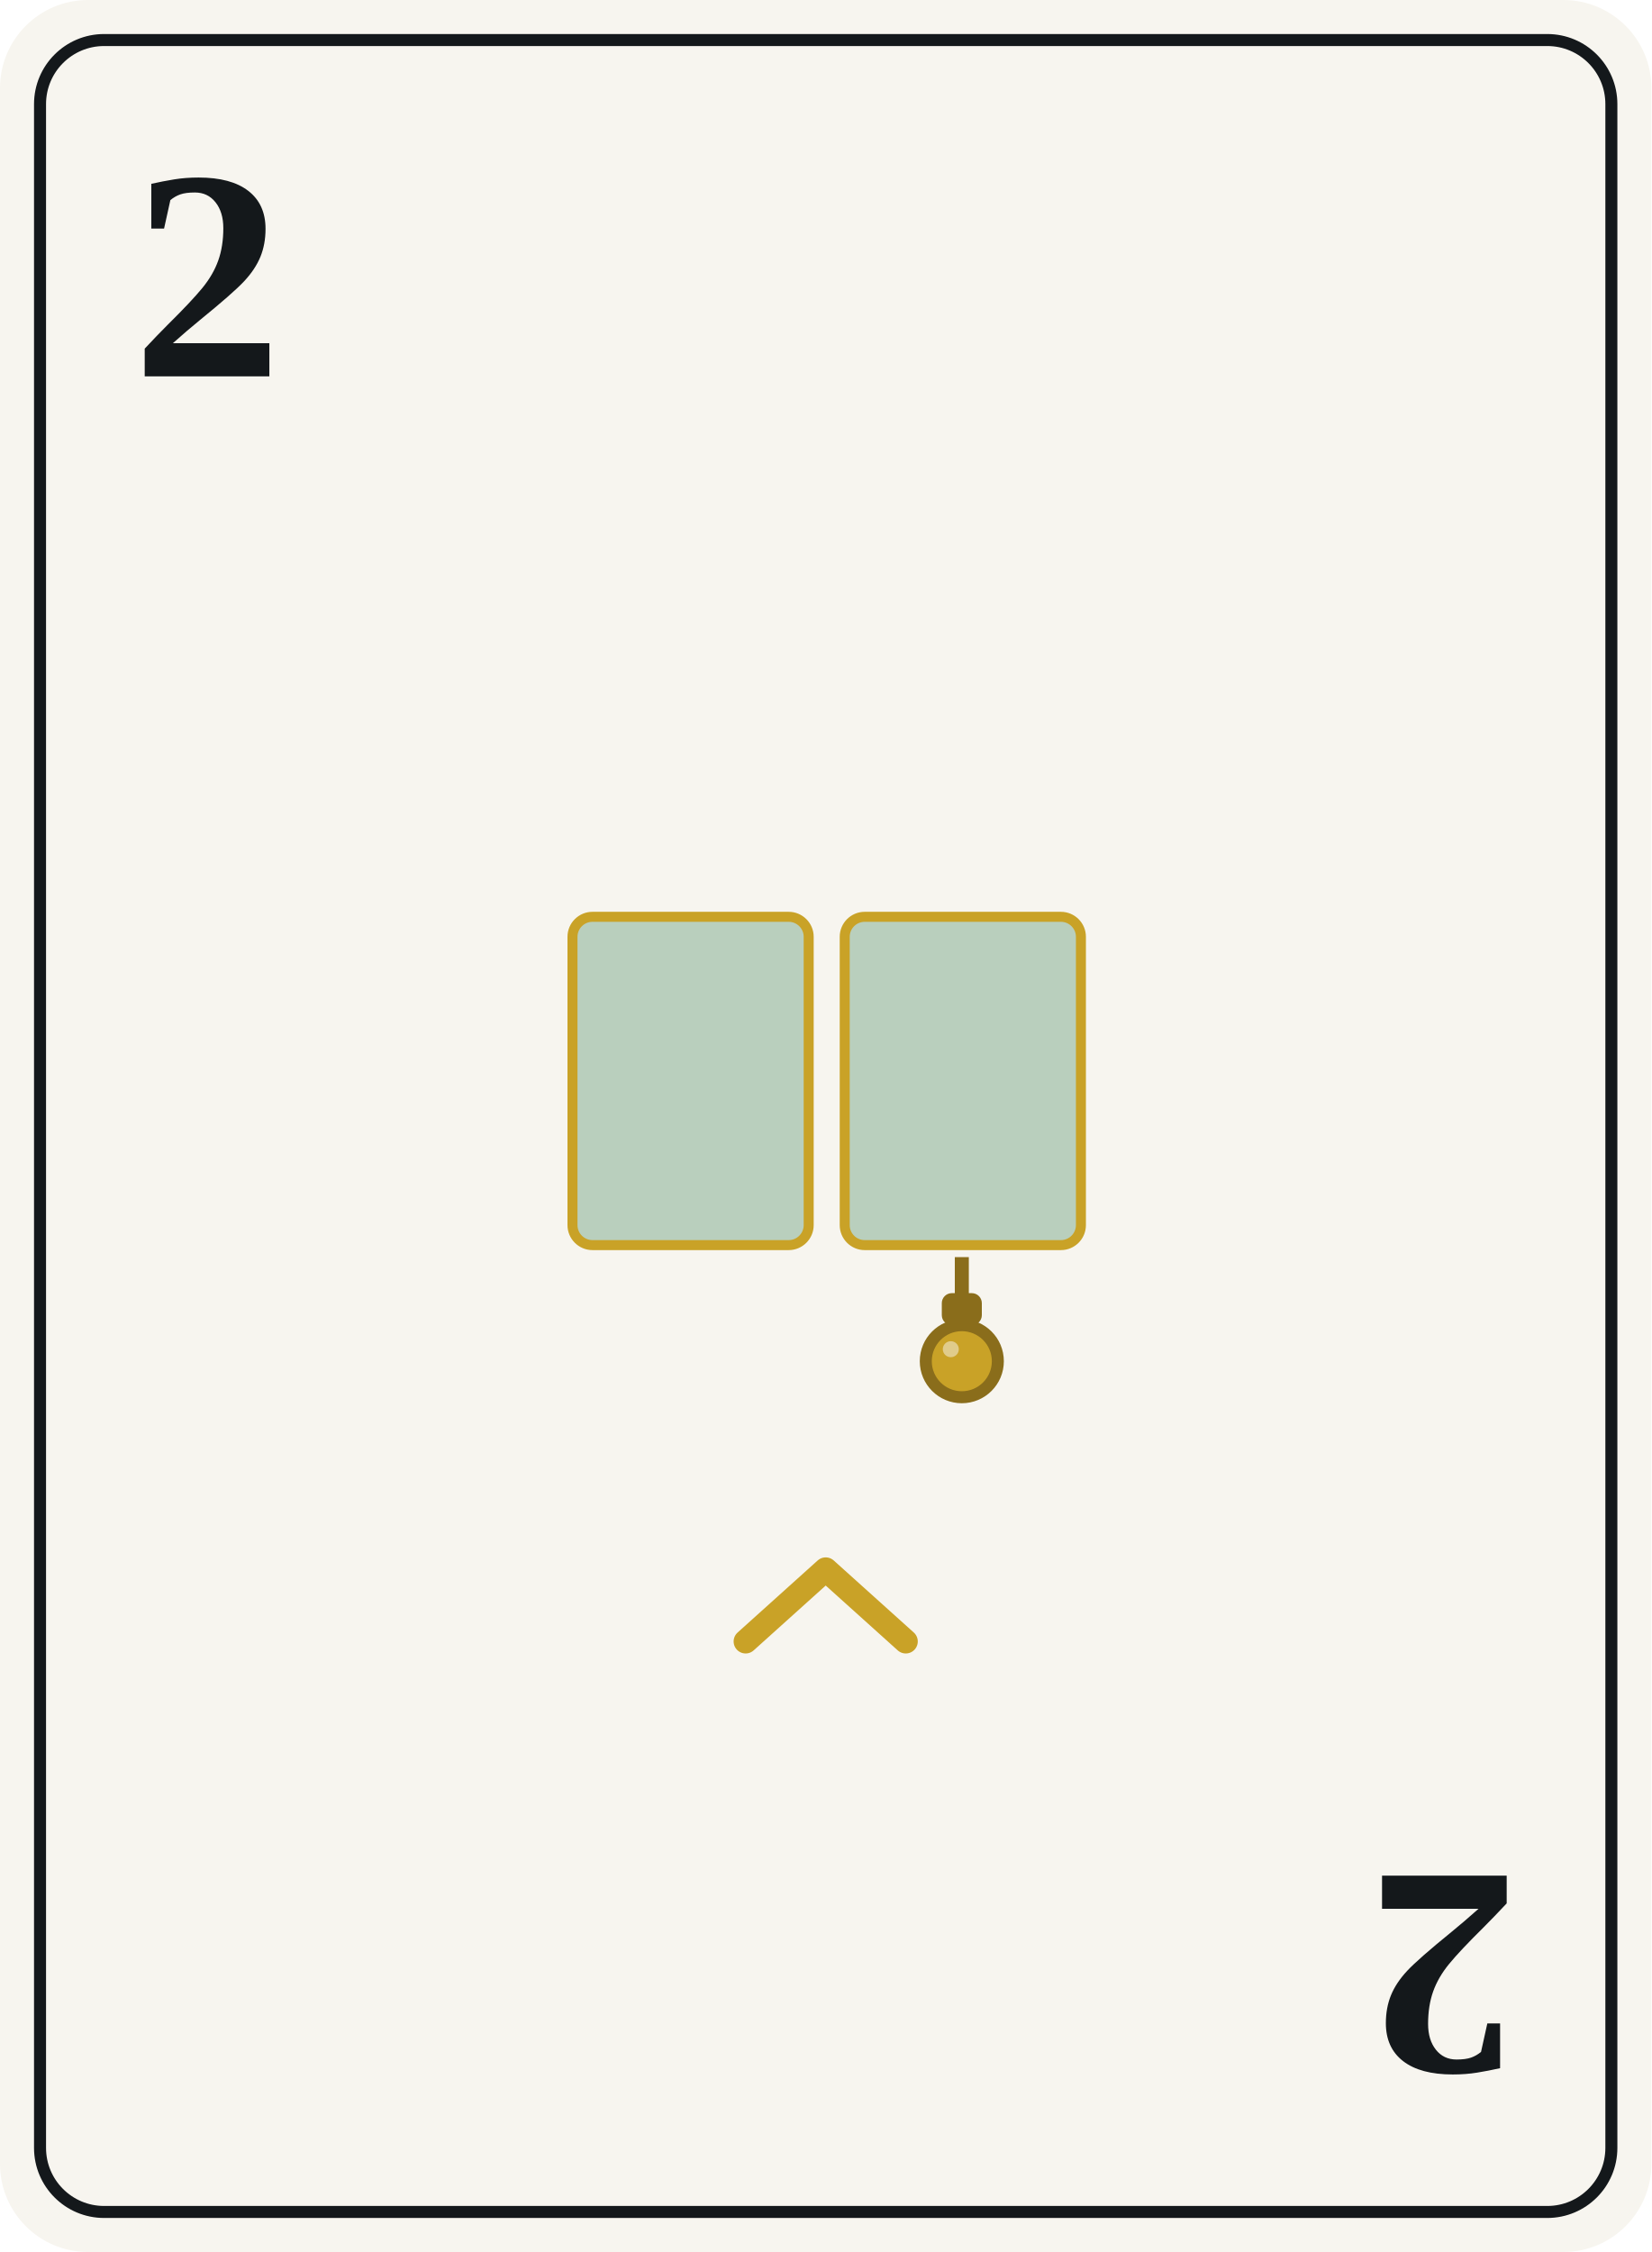
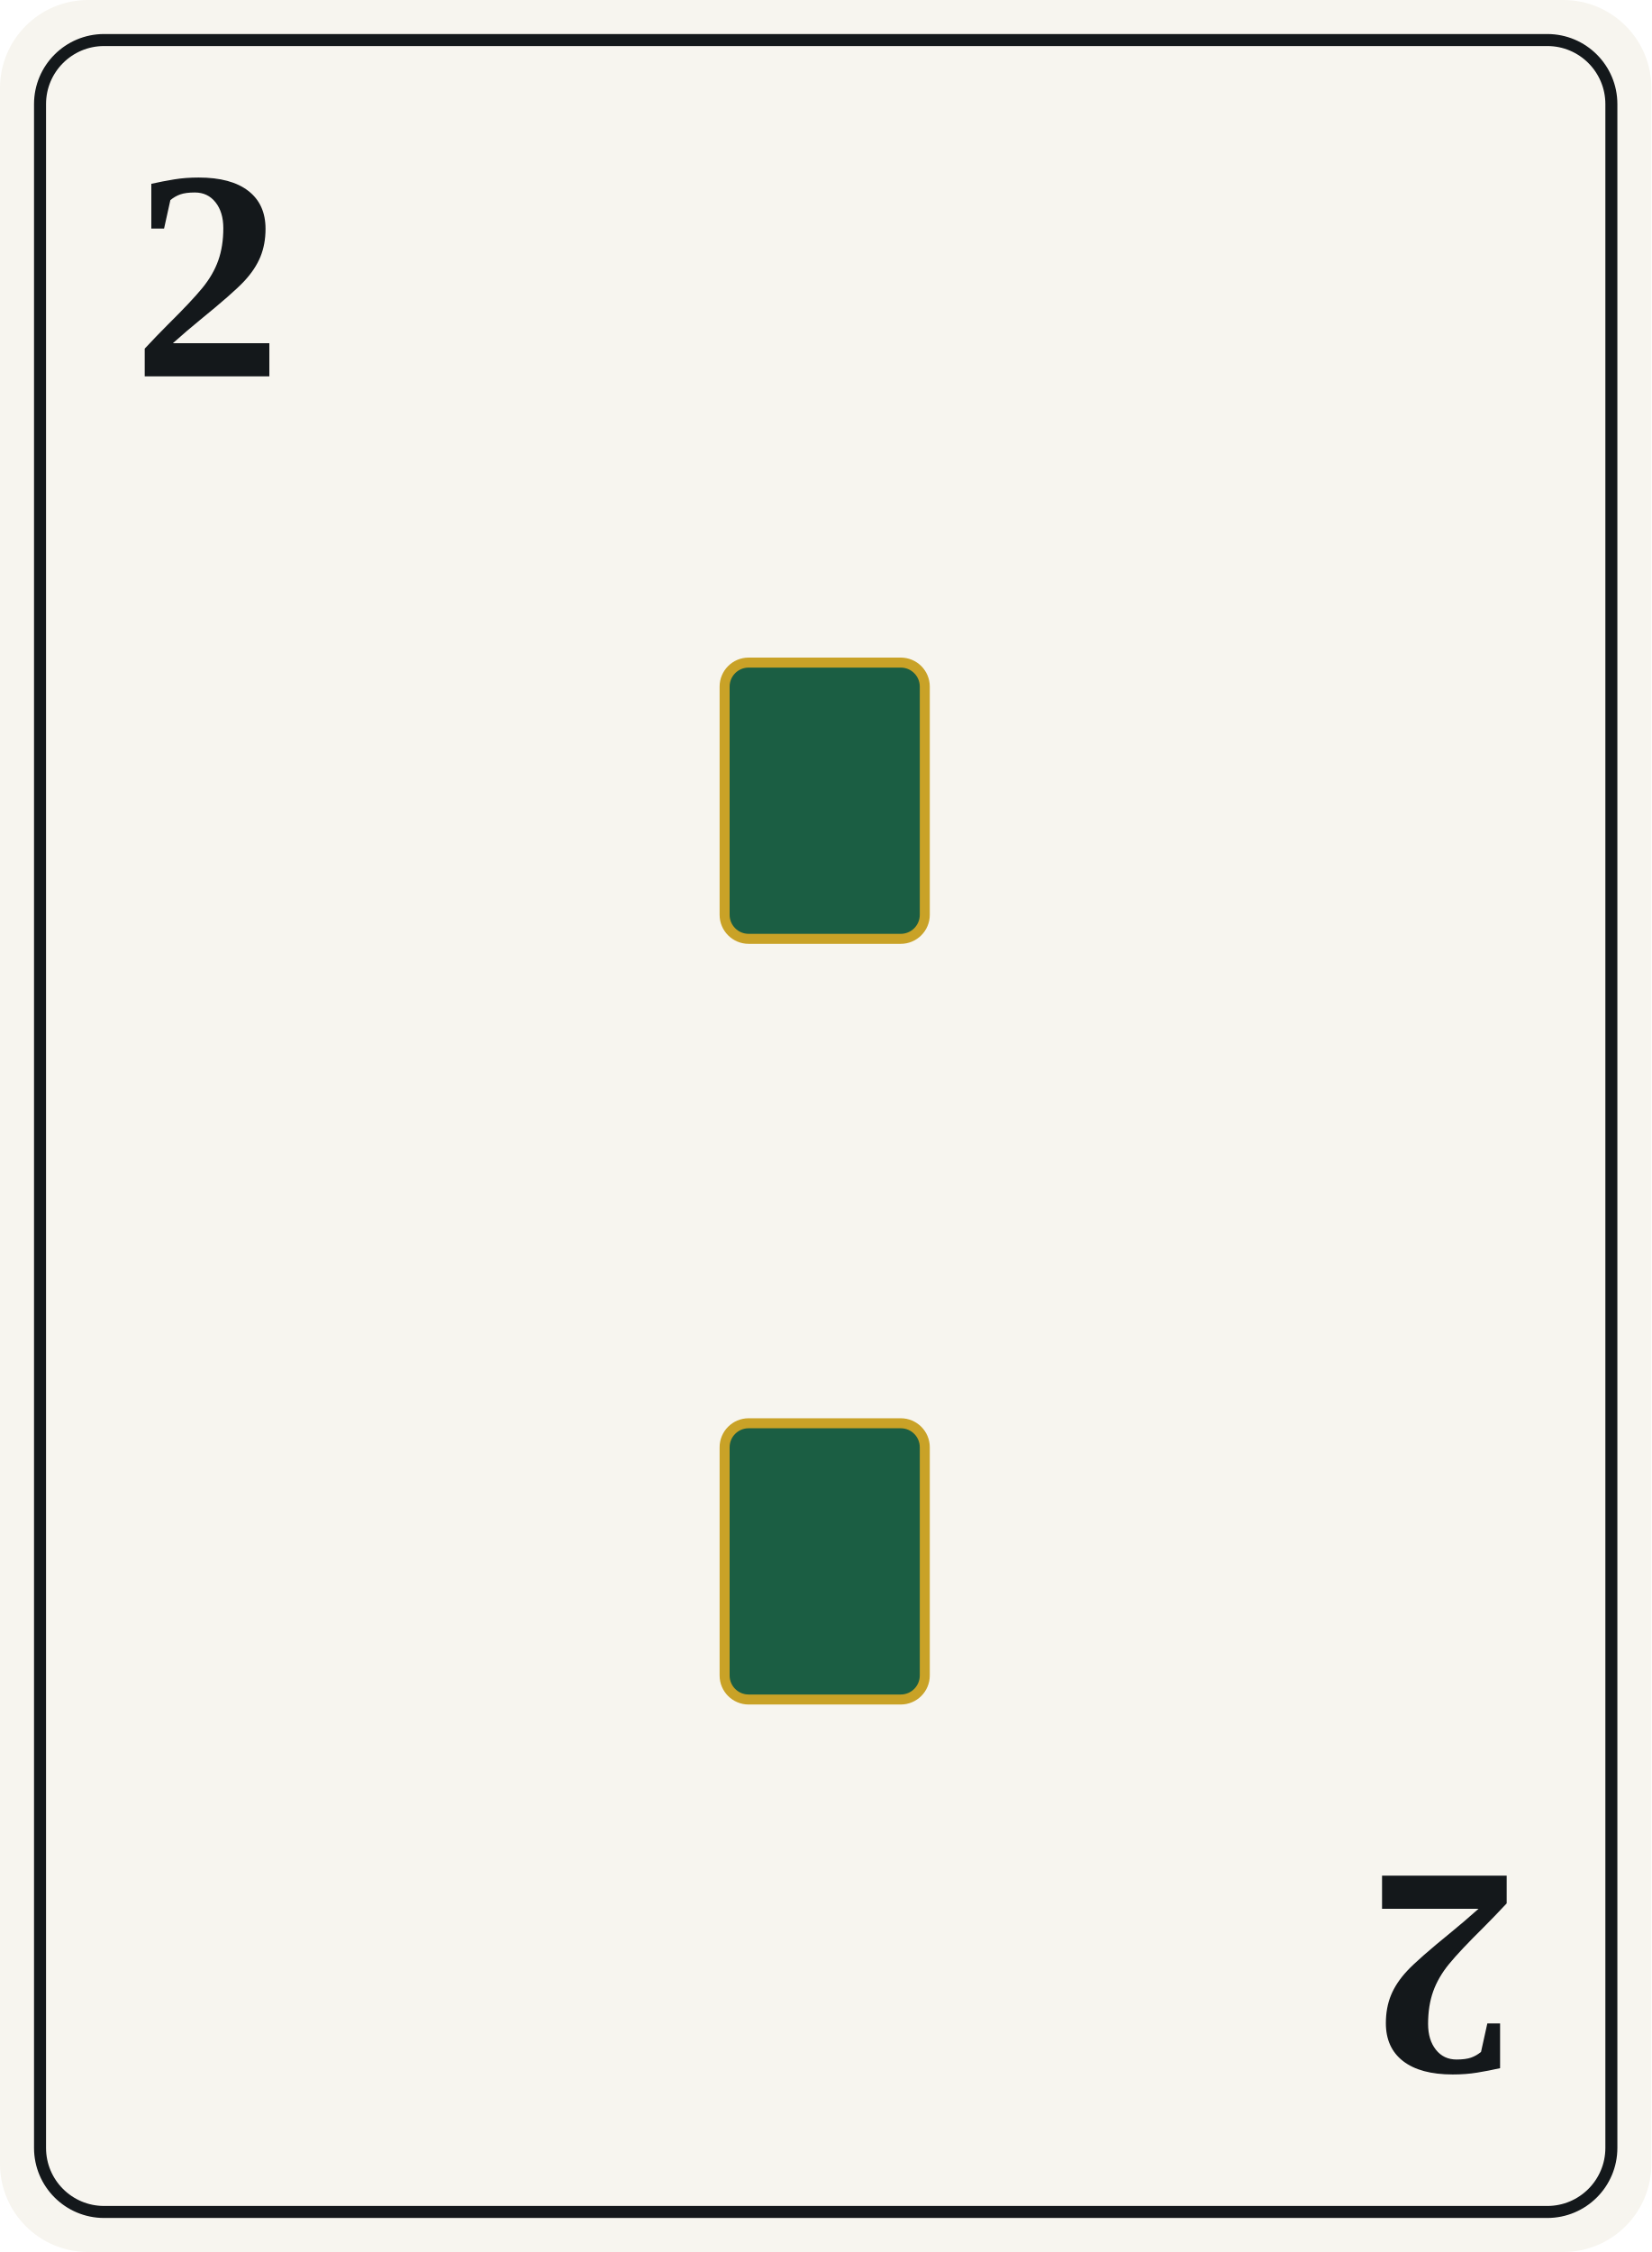
<svg xmlns="http://www.w3.org/2000/svg" viewBox="0 0 825 1125">
  <rect width="825" height="1125" rx="44" fill="#F7F5EF" />
  <rect x="20" y="20" width="785" height="1085" rx="32" fill="none" stroke="#14181B" stroke-width="6" />
  <text x="66" y="188" font-family="Georgia, 'Times New Roman', serif" font-size="150" font-weight="bold" fill="#14181B">2</text>
  <g transform="rotate(180 412.5 562.5)">
    <text x="66" y="188" font-family="Georgia, 'Times New Roman', serif" font-size="150" font-weight="bold" fill="#14181B">2</text>
  </g>
-   <rect x="286" y="458" width="118" height="164" rx="10" fill="#B9CFBD" stroke="#C9A227" stroke-width="5" opacity="1.0" />
-   <rect x="422" y="458" width="118" height="164" rx="10" fill="#B9CFBD" stroke="#C9A227" stroke-width="5" opacity="1.0" />
-   <line x1="480.5" y1="628" x2="480.5" y2="662" stroke="#8A6D1B" stroke-width="7" />
-   <rect x="470.5" y="646" width="20" height="16" rx="5" fill="#8A6D1B" />
-   <circle cx="480.5" cy="680" r="18" fill="#C9A227" stroke="#8A6D1B" stroke-width="6" />
-   <circle cx="475" cy="674" r="4" fill="#F7F5EF" opacity="0.5" />
-   <polyline points="372.5,820.0 412.5,784.0 452.5,820.0" fill="none" stroke="#C9A227" stroke-width="12" stroke-linecap="round" stroke-linejoin="round" />
+   <rect x="362" y="331" width="100" height="138" rx="12" fill="#1B5E43" stroke="#C9A227" stroke-width="5" />
+   <rect x="362" y="711" width="100" height="138" rx="12" fill="#1B5E43" stroke="#C9A227" stroke-width="5" />
</svg>
